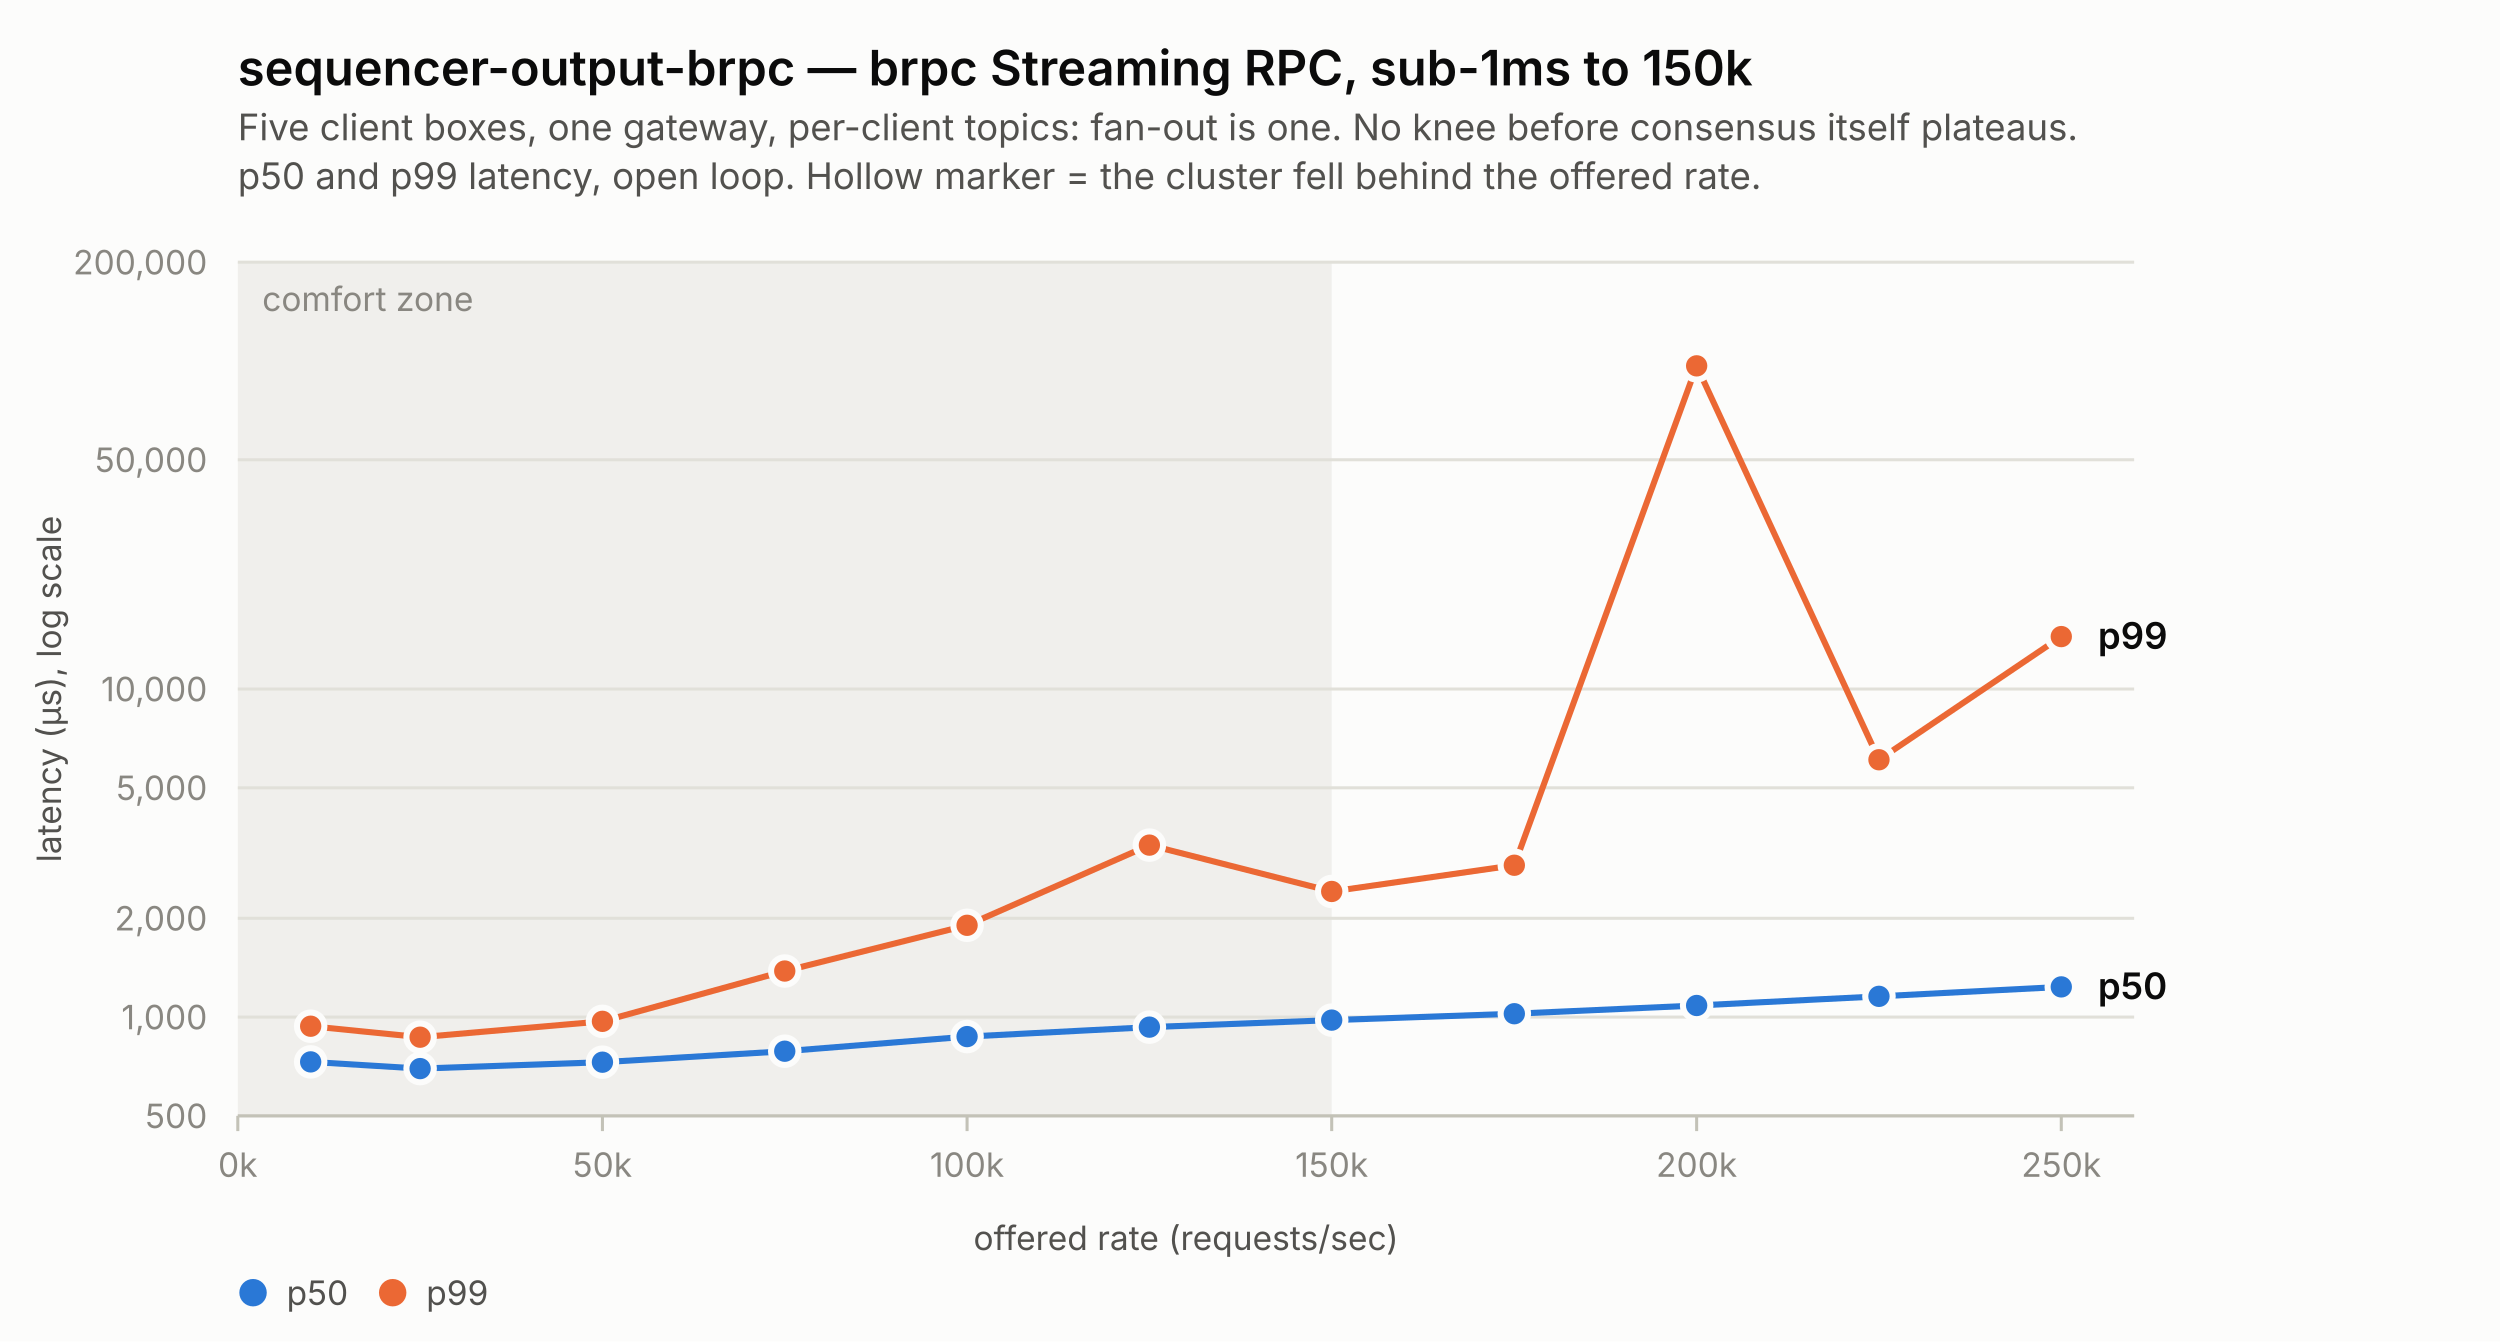
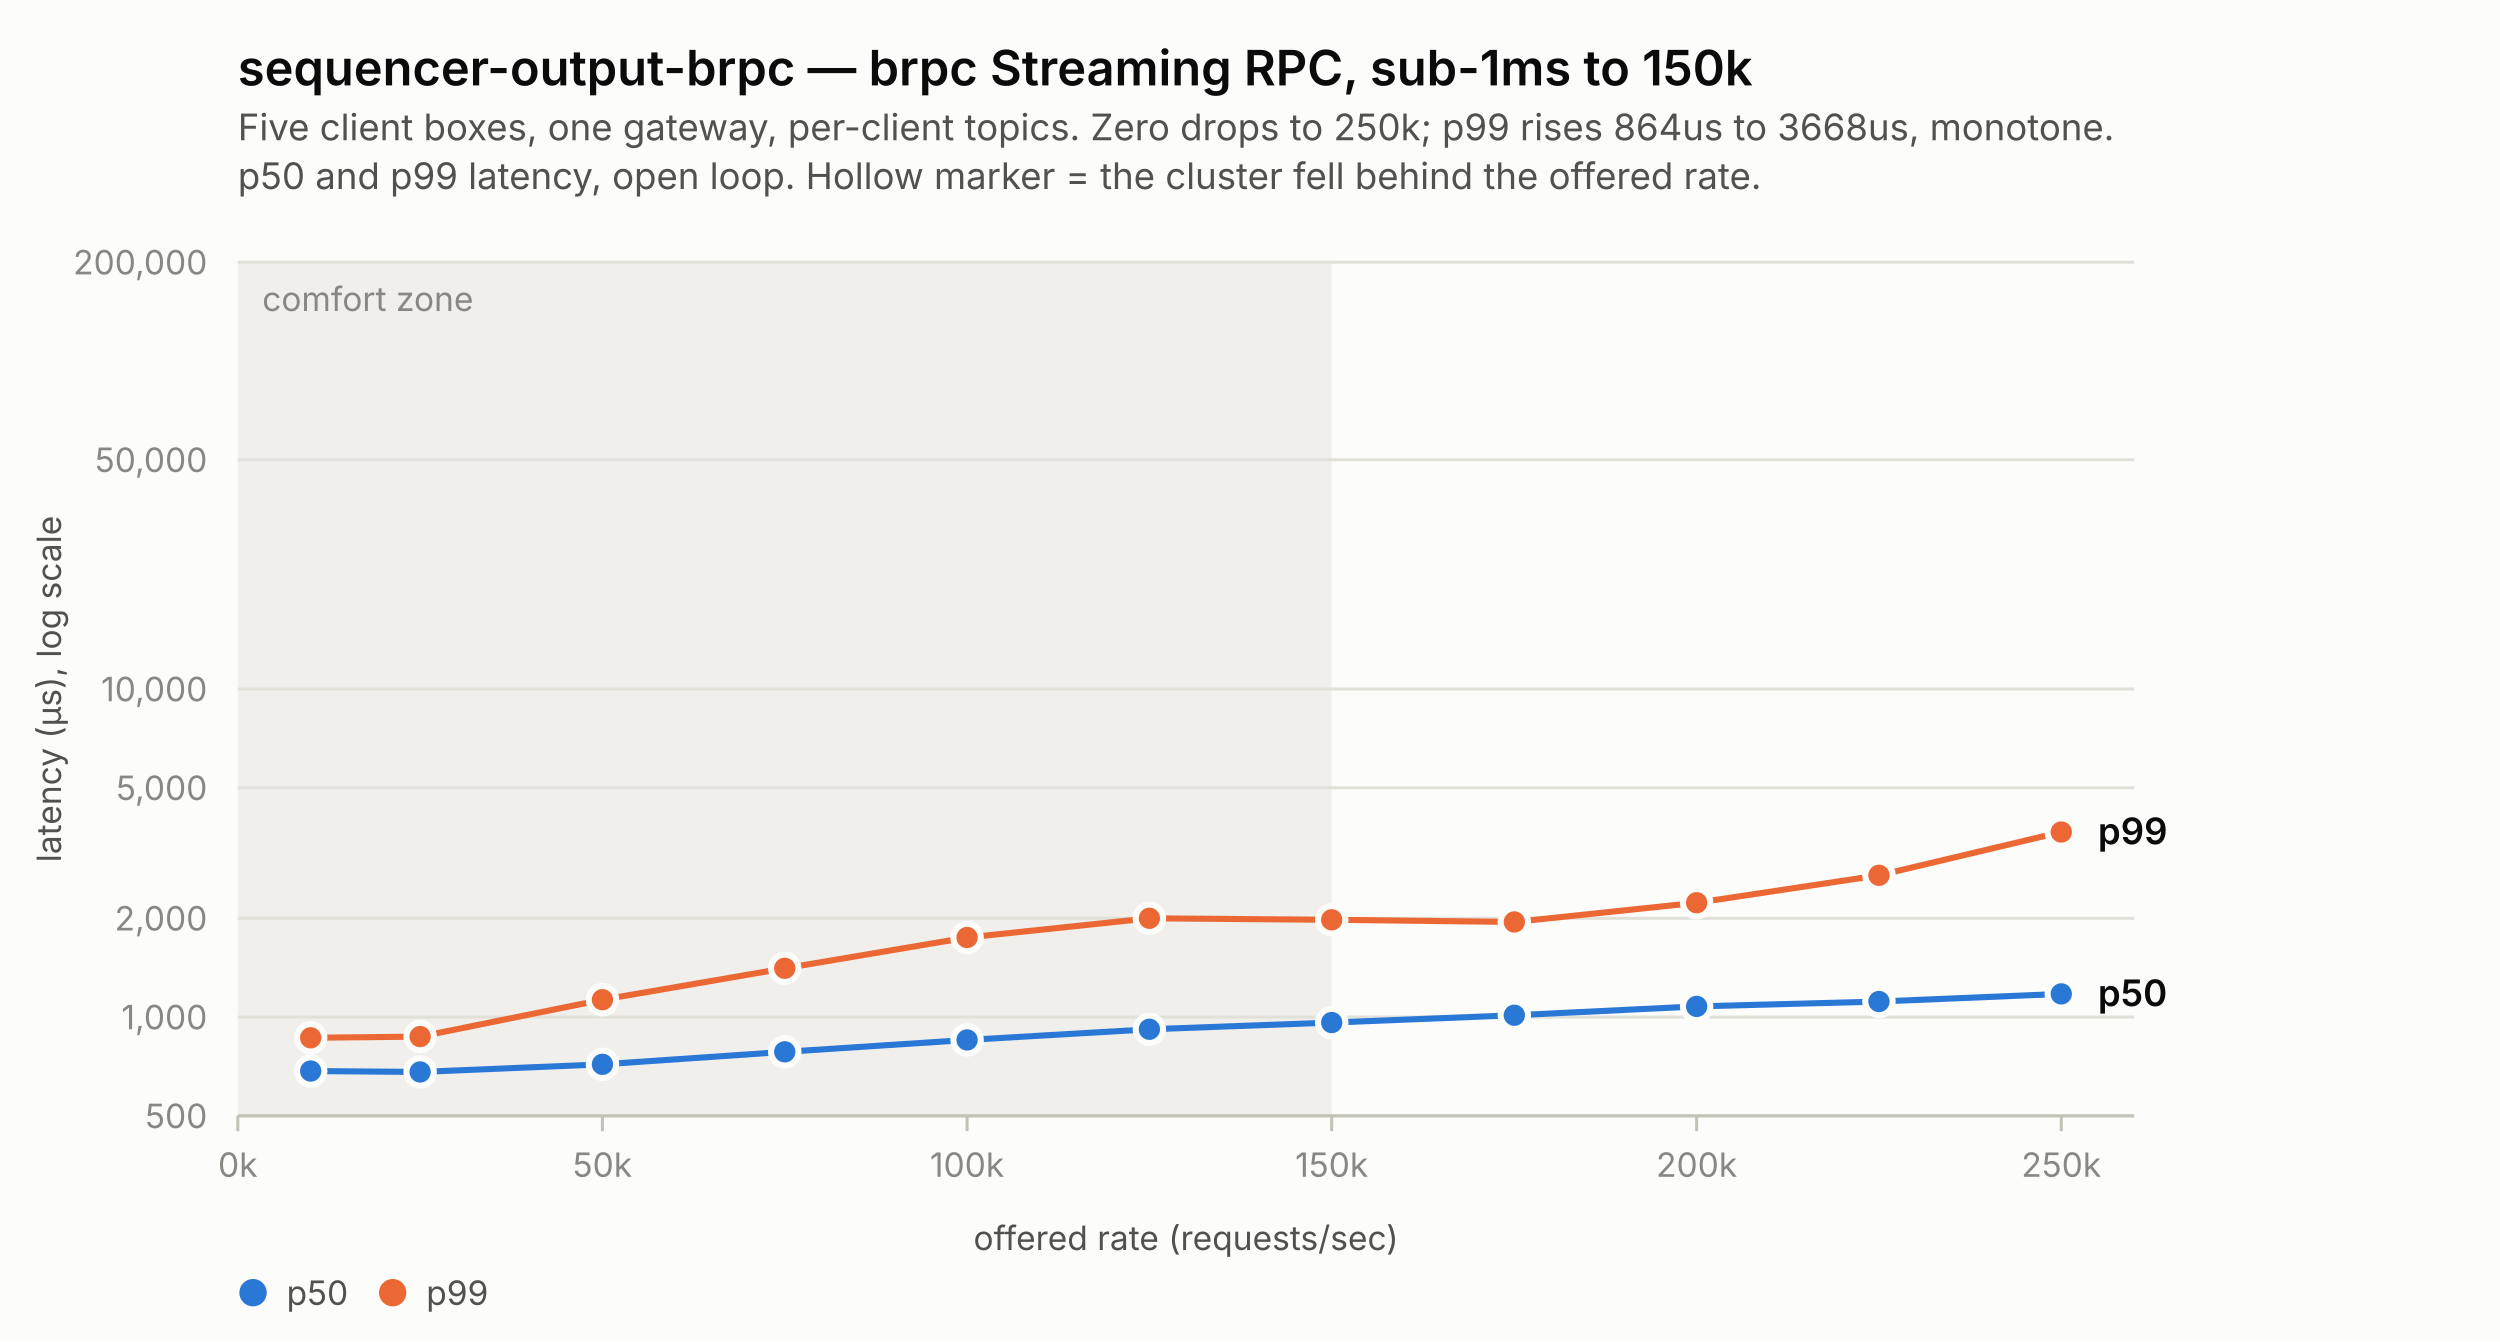
<svg xmlns="http://www.w3.org/2000/svg" width="820" height="440" viewBox="0 0 820 440" font-family="system-ui,-apple-system,&quot;Segoe UI&quot;,sans-serif" role="img" aria-label="sequencer-output-brpc — brpc Streaming RPC, sub-1ms to 150k">
  <rect width="820" height="440" fill="#fcfcfb" />
  <text x="78" y="28" font-size="16" font-weight="600" fill="#0b0b0b">sequencer-output-brpc — brpc Streaming RPC, sub-1ms to 150k</text>
-   <text x="78" y="46" font-size="12" fill="#52514e">Five client boxes, one gateway, per-client topics: fan-out is one. No knee before consensus itself plateaus.</text>
+   <text x="78" y="46" font-size="12" fill="#52514e">Five client boxes, one gateway, per-client topics. Zero drops to 250k; p99 rises 864us to 3668us, monotone.</text>
  <text x="78" y="62" font-size="12" fill="#52514e">p50 and p99 latency, open loop. Hollow marker = the cluster fell behind the offered rate.</text>
  <rect x="78" y="86" width="358.8" height="280" fill="#f0efec" />
  <text x="86" y="102" font-size="11" fill="#898781">comfort zone</text>
  <line x1="78" y1="366.0" x2="700" y2="366.0" stroke="#e1e0d9" stroke-width="1" />
  <text x="68" y="370.0" font-size="11" fill="#898781" text-anchor="end">500</text>
  <line x1="78" y1="333.6" x2="700" y2="333.6" stroke="#e1e0d9" stroke-width="1" />
  <text x="68" y="337.6" font-size="11" fill="#898781" text-anchor="end">1,000</text>
  <line x1="78" y1="301.2" x2="700" y2="301.2" stroke="#e1e0d9" stroke-width="1" />
  <text x="68" y="305.2" font-size="11" fill="#898781" text-anchor="end">2,000</text>
  <line x1="78" y1="258.4" x2="700" y2="258.4" stroke="#e1e0d9" stroke-width="1" />
  <text x="68" y="262.4" font-size="11" fill="#898781" text-anchor="end">5,000</text>
  <line x1="78" y1="226.0" x2="700" y2="226.0" stroke="#e1e0d9" stroke-width="1" />
  <text x="68" y="230.0" font-size="11" fill="#898781" text-anchor="end">10,000</text>
  <line x1="78" y1="150.8" x2="700" y2="150.8" stroke="#e1e0d9" stroke-width="1" />
  <text x="68" y="154.8" font-size="11" fill="#898781" text-anchor="end">50,000</text>
  <line x1="78" y1="86.0" x2="700" y2="86.0" stroke="#e1e0d9" stroke-width="1" />
  <text x="68" y="90.0" font-size="11" fill="#898781" text-anchor="end">200,000</text>
  <text x="20" y="226" font-size="11" fill="#52514e" text-anchor="middle" transform="rotate(-90 20 226)">latency (µs), log scale</text>
  <line x1="78" y1="366" x2="700" y2="366" stroke="#c3c2b7" stroke-width="1" />
  <line x1="78.0" y1="366" x2="78.0" y2="371" stroke="#c3c2b7" stroke-width="1" />
  <text x="78.0" y="386" font-size="11" fill="#898781" text-anchor="middle">0k</text>
  <line x1="197.6" y1="366" x2="197.6" y2="371" stroke="#c3c2b7" stroke-width="1" />
  <text x="197.6" y="386" font-size="11" fill="#898781" text-anchor="middle">50k</text>
  <line x1="317.2" y1="366" x2="317.2" y2="371" stroke="#c3c2b7" stroke-width="1" />
  <text x="317.2" y="386" font-size="11" fill="#898781" text-anchor="middle">100k</text>
  <line x1="436.8" y1="366" x2="436.8" y2="371" stroke="#c3c2b7" stroke-width="1" />
  <text x="436.8" y="386" font-size="11" fill="#898781" text-anchor="middle">150k</text>
  <line x1="556.5" y1="366" x2="556.5" y2="371" stroke="#c3c2b7" stroke-width="1" />
  <text x="556.5" y="386" font-size="11" fill="#898781" text-anchor="middle">200k</text>
  <line x1="676.1" y1="366" x2="676.1" y2="371" stroke="#c3c2b7" stroke-width="1" />
  <text x="676.1" y="386" font-size="11" fill="#898781" text-anchor="middle">250k</text>
  <text x="389" y="410" font-size="11" fill="#52514e" text-anchor="middle">offered rate (requests/sec)</text>
  <defs>
    <clipPath id="plot">
      <rect x="72" y="80" width="634" height="292" />
    </clipPath>
  </defs>
  <g clip-path="url(#plot)">
-     <path d="M101.9,336.6 L137.8,340.2 L197.6,335.0 L257.4,318.5 L317.2,303.5 L377.0,277.2 L436.8,292.4 L496.7,283.8 L556.5,120.0 L616.3,249.2 L676.1,208.8" fill="none" stroke="#eb6834" stroke-width="2" stroke-linejoin="round" stroke-linecap="round" />
-     <circle cx="101.9" cy="336.6" r="4.5" fill="#eb6834" stroke="#fcfcfb" stroke-width="2" />
-     <circle cx="137.8" cy="340.2" r="4.5" fill="#eb6834" stroke="#fcfcfb" stroke-width="2" />
-     <circle cx="197.6" cy="335.0" r="4.5" fill="#eb6834" stroke="#fcfcfb" stroke-width="2" />
-     <circle cx="257.4" cy="318.5" r="4.5" fill="#eb6834" stroke="#fcfcfb" stroke-width="2" />
-     <circle cx="317.2" cy="303.5" r="4.5" fill="#eb6834" stroke="#fcfcfb" stroke-width="2" />
-     <circle cx="377.0" cy="277.2" r="4.5" fill="#eb6834" stroke="#fcfcfb" stroke-width="2" />
-     <circle cx="436.8" cy="292.4" r="4.5" fill="#eb6834" stroke="#fcfcfb" stroke-width="2" />
-     <circle cx="496.7" cy="283.8" r="4.5" fill="#eb6834" stroke="#fcfcfb" stroke-width="2" />
-     <circle cx="556.5" cy="120.0" r="4.5" fill="#eb6834" stroke="#fcfcfb" stroke-width="2" />
-     <circle cx="616.3" cy="249.2" r="4.5" fill="#eb6834" stroke="#fcfcfb" stroke-width="2" />
-     <circle cx="676.1" cy="208.8" r="4.5" fill="#eb6834" stroke="#fcfcfb" stroke-width="2" />
-     <path d="M101.9,348.3 L137.8,350.5 L197.6,348.4 L257.4,344.8 L317.2,340.0 L377.0,336.9 L436.8,334.6 L496.7,332.5 L556.5,329.8 L616.3,326.8 L676.1,323.7" fill="none" stroke="#2a78d6" stroke-width="2" stroke-linejoin="round" stroke-linecap="round" />
-     <circle cx="101.9" cy="348.3" r="4.5" fill="#2a78d6" stroke="#fcfcfb" stroke-width="2" />
-     <circle cx="137.8" cy="350.5" r="4.5" fill="#2a78d6" stroke="#fcfcfb" stroke-width="2" />
-     <circle cx="197.6" cy="348.4" r="4.5" fill="#2a78d6" stroke="#fcfcfb" stroke-width="2" />
-     <circle cx="257.4" cy="344.8" r="4.5" fill="#2a78d6" stroke="#fcfcfb" stroke-width="2" />
-     <circle cx="317.2" cy="340.0" r="4.5" fill="#2a78d6" stroke="#fcfcfb" stroke-width="2" />
-     <circle cx="377.0" cy="336.9" r="4.5" fill="#2a78d6" stroke="#fcfcfb" stroke-width="2" />
-     <circle cx="436.8" cy="334.6" r="4.5" fill="#2a78d6" stroke="#fcfcfb" stroke-width="2" />
-     <circle cx="496.7" cy="332.5" r="4.5" fill="#2a78d6" stroke="#fcfcfb" stroke-width="2" />
-     <circle cx="556.5" cy="329.8" r="4.5" fill="#2a78d6" stroke="#fcfcfb" stroke-width="2" />
-     <circle cx="616.3" cy="326.8" r="4.5" fill="#2a78d6" stroke="#fcfcfb" stroke-width="2" />
-     <circle cx="676.1" cy="323.7" r="4.5" fill="#2a78d6" stroke="#fcfcfb" stroke-width="2" />
+     <path d="M101.9,340.4 L137.8,340.0 L197.6,327.9 L257.4,317.6 L317.2,307.5 L377.0,301.2 L436.8,301.7 L496.7,302.4 L556.5,296.1 L616.3,287.1 L676.1,272.9" fill="none" stroke="#eb6834" stroke-width="2" stroke-linejoin="round" stroke-linecap="round" />
+     <circle cx="101.9" cy="340.4" r="4.5" fill="#eb6834" stroke="#fcfcfb" stroke-width="2" />
+     <circle cx="137.8" cy="340.0" r="4.5" fill="#eb6834" stroke="#fcfcfb" stroke-width="2" />
+     <circle cx="197.6" cy="327.9" r="4.5" fill="#eb6834" stroke="#fcfcfb" stroke-width="2" />
+     <circle cx="257.4" cy="317.6" r="4.5" fill="#eb6834" stroke="#fcfcfb" stroke-width="2" />
+     <circle cx="317.2" cy="307.5" r="4.5" fill="#eb6834" stroke="#fcfcfb" stroke-width="2" />
+     <circle cx="377.0" cy="301.2" r="4.5" fill="#eb6834" stroke="#fcfcfb" stroke-width="2" />
+     <circle cx="436.8" cy="301.7" r="4.5" fill="#eb6834" stroke="#fcfcfb" stroke-width="2" />
+     <circle cx="496.7" cy="302.4" r="4.5" fill="#eb6834" stroke="#fcfcfb" stroke-width="2" />
+     <circle cx="556.5" cy="296.1" r="4.5" fill="#eb6834" stroke="#fcfcfb" stroke-width="2" />
+     <circle cx="616.3" cy="287.1" r="4.5" fill="#eb6834" stroke="#fcfcfb" stroke-width="2" />
+     <circle cx="676.1" cy="272.9" r="4.5" fill="#eb6834" stroke="#fcfcfb" stroke-width="2" />
+     <path d="M101.9,351.3 L137.8,351.6 L197.6,349.1 L257.4,345.0 L317.2,341.1 L377.0,337.6 L436.8,335.4 L496.7,333.0 L556.5,330.1 L616.3,328.5 L676.1,326.0" fill="none" stroke="#2a78d6" stroke-width="2" stroke-linejoin="round" stroke-linecap="round" />
+     <circle cx="101.9" cy="351.3" r="4.5" fill="#2a78d6" stroke="#fcfcfb" stroke-width="2" />
+     <circle cx="137.8" cy="351.6" r="4.5" fill="#2a78d6" stroke="#fcfcfb" stroke-width="2" />
+     <circle cx="197.6" cy="349.1" r="4.5" fill="#2a78d6" stroke="#fcfcfb" stroke-width="2" />
+     <circle cx="257.4" cy="345.0" r="4.5" fill="#2a78d6" stroke="#fcfcfb" stroke-width="2" />
+     <circle cx="317.2" cy="341.1" r="4.5" fill="#2a78d6" stroke="#fcfcfb" stroke-width="2" />
+     <circle cx="377.0" cy="337.6" r="4.5" fill="#2a78d6" stroke="#fcfcfb" stroke-width="2" />
+     <circle cx="436.8" cy="335.4" r="4.5" fill="#2a78d6" stroke="#fcfcfb" stroke-width="2" />
+     <circle cx="496.7" cy="333.0" r="4.5" fill="#2a78d6" stroke="#fcfcfb" stroke-width="2" />
+     <circle cx="556.5" cy="330.1" r="4.5" fill="#2a78d6" stroke="#fcfcfb" stroke-width="2" />
+     <circle cx="616.3" cy="328.5" r="4.5" fill="#2a78d6" stroke="#fcfcfb" stroke-width="2" />
+     <circle cx="676.1" cy="326.0" r="4.5" fill="#2a78d6" stroke="#fcfcfb" stroke-width="2" />
  </g>
-   <text x="688.1" y="212.8" font-size="12" font-weight="600" fill="#0b0b0b">p99</text>
-   <text x="688.1" y="327.7" font-size="12" font-weight="600" fill="#0b0b0b">p50</text>
+   <text x="688.1" y="276.9" font-size="12" font-weight="600" fill="#0b0b0b">p99</text>
+   <text x="688.1" y="330.0" font-size="12" font-weight="600" fill="#0b0b0b">p50</text>
  <circle cx="83" cy="424" r="4.5" fill="#2a78d6" />
  <text x="94" y="428" font-size="11" fill="#52514e">p50</text>
  <circle cx="128.8" cy="424" r="4.5" fill="#eb6834" />
  <text x="139.8" y="428" font-size="11" fill="#52514e">p99</text>
</svg>
